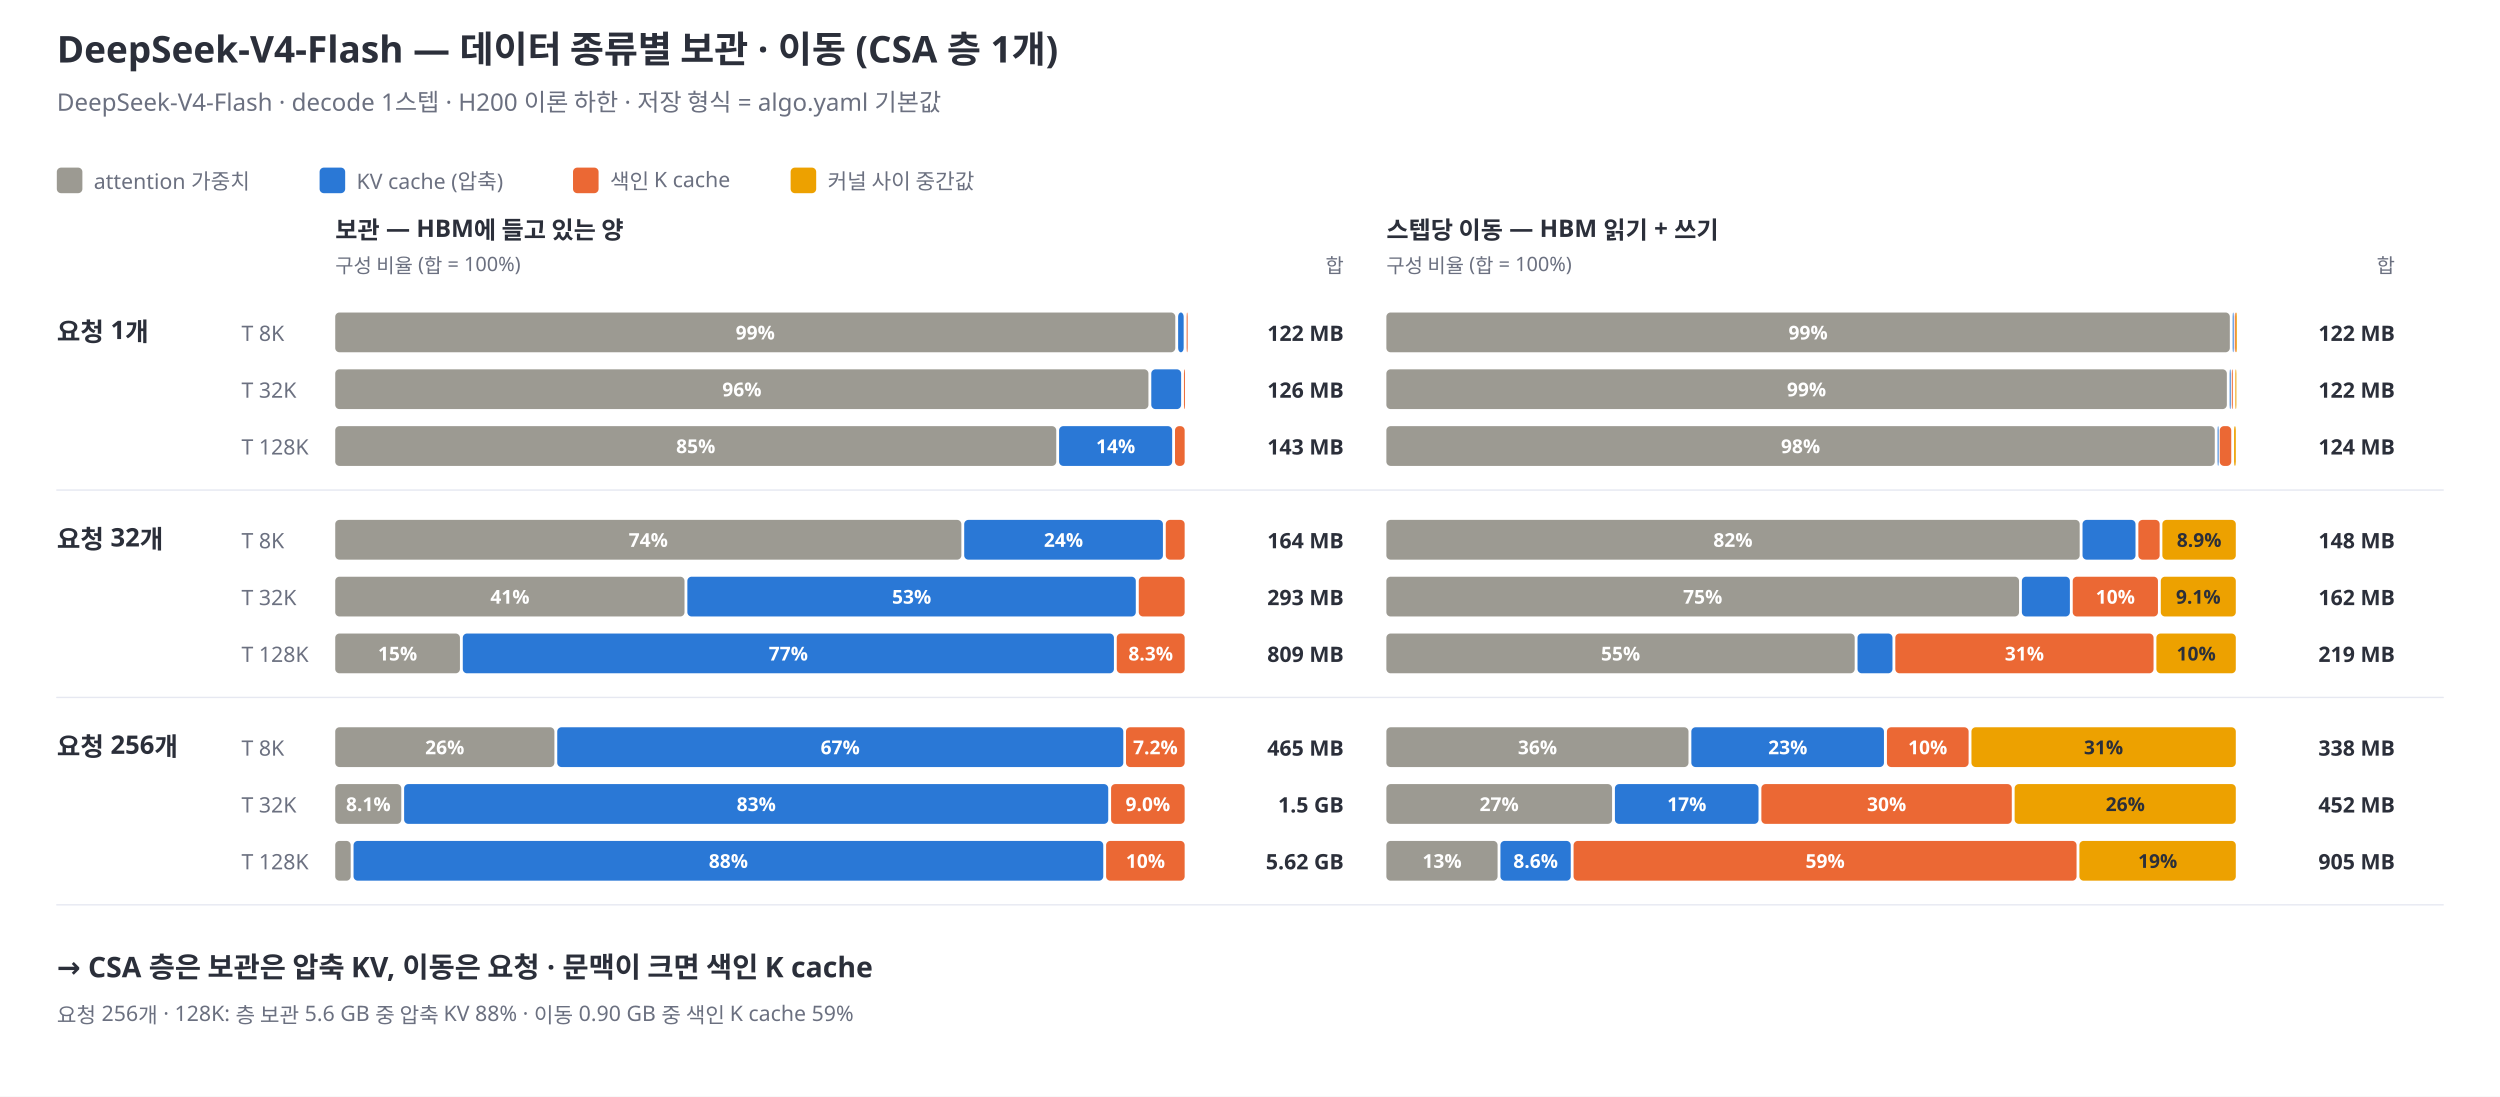
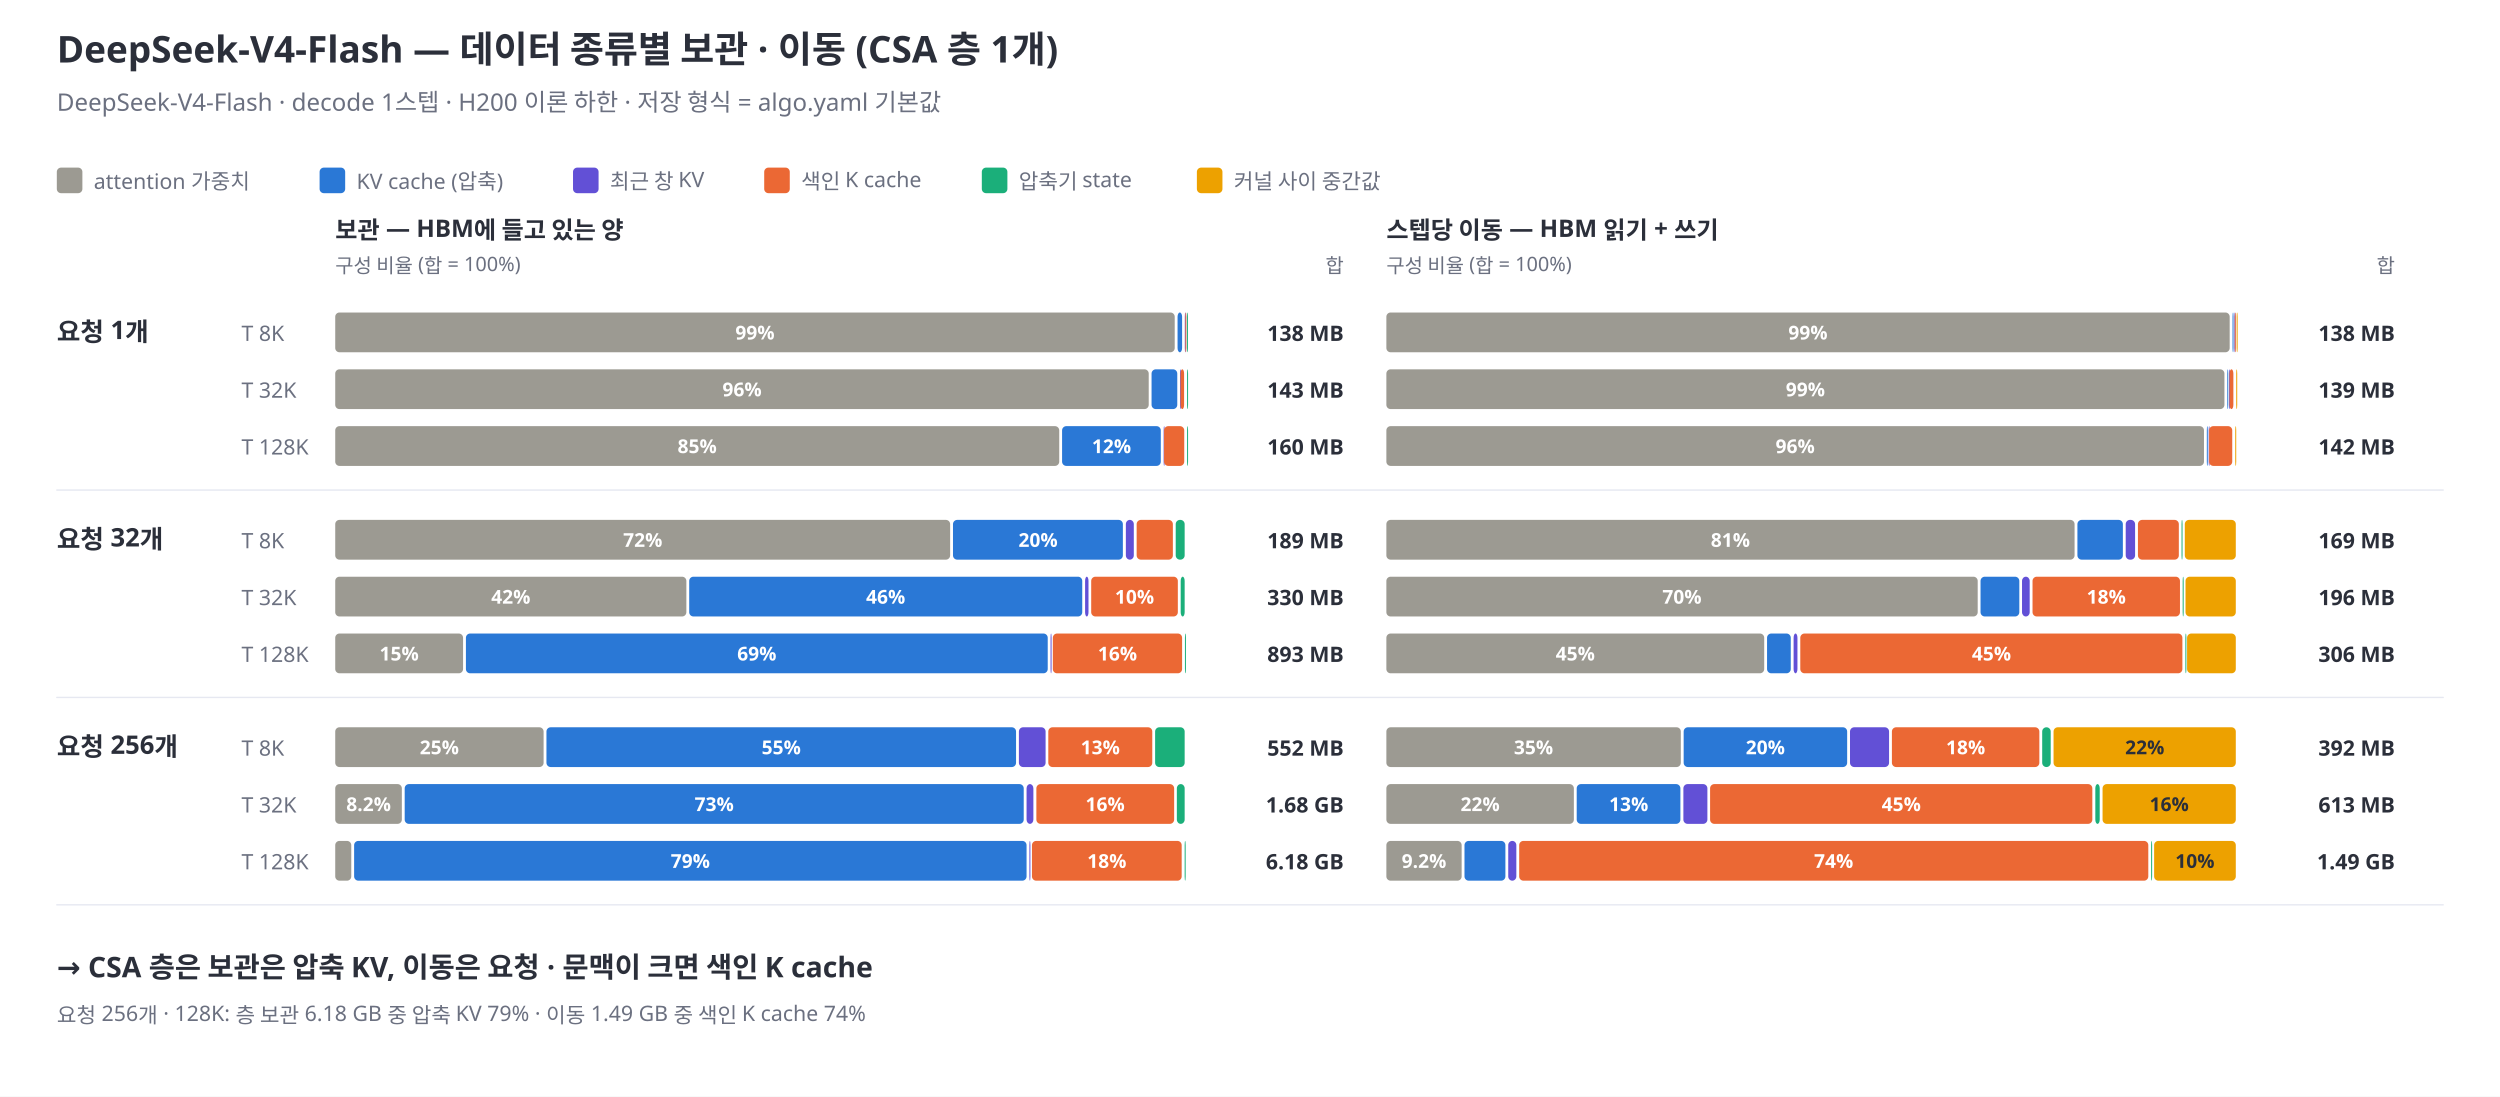
<svg xmlns="http://www.w3.org/2000/svg" viewBox="0 0 1760 772" width="1760" height="772">
  <rect width="100%" height="100%" fill="#ffffff" />
  <text x="40.0" y="44.0" font-family="'Noto Sans KR','Malgun Gothic',sans-serif" font-size="26" text-anchor="start" font-weight="700" fill="#2b2f3a">DeepSeek-V4-Flash — 데이터 종류별 보관 · 이동 (CSA 층 1개)</text>
  <text x="40.0" y="78.0" font-family="'Noto Sans KR','Malgun Gothic',sans-serif" font-size="17" text-anchor="start" font-weight="400" fill="#6b7080">DeepSeek-V4-Flash · decode 1스텝 · H200 이론 하한 · 저장 형식 = algo.yaml 기본값</text>
  <rect x="40.0" y="118.0" width="18.0" height="18.0" rx="3" fill="#9c9a92" stroke="none" stroke-width="1" />
  <text x="66.0" y="133.0" font-family="'Noto Sans KR','Malgun Gothic',sans-serif" font-size="15" text-anchor="start" font-weight="400" fill="#6b7080">attention 가중치</text>
  <rect x="225.0" y="118.0" width="18.0" height="18.0" rx="3" fill="#2a78d6" stroke="none" stroke-width="1" />
  <text x="251.0" y="133.0" font-family="'Noto Sans KR','Malgun Gothic',sans-serif" font-size="15" text-anchor="start" font-weight="400" fill="#6b7080">KV cache (압축)</text>
-   <rect x="403.4" y="118.0" width="18.0" height="18.0" rx="3" fill="#eb6834" stroke="none" stroke-width="1" />
-   <text x="429.4" y="133.0" font-family="'Noto Sans KR','Malgun Gothic',sans-serif" font-size="15" text-anchor="start" font-weight="400" fill="#6b7080">색인 K cache</text>
-   <rect x="556.6" y="118.0" width="18.0" height="18.0" rx="3" fill="#eda100" stroke="none" stroke-width="1" />
-   <text x="582.6" y="133.0" font-family="'Noto Sans KR','Malgun Gothic',sans-serif" font-size="15" text-anchor="start" font-weight="400" fill="#6b7080">커널 사이 중간값</text>
+   <rect x="403.4" y="118.0" width="18.0" height="18.0" rx="3" fill="#6250d6" stroke="none" stroke-width="1" />
+   <text x="429.4" y="133.0" font-family="'Noto Sans KR','Malgun Gothic',sans-serif" font-size="15" text-anchor="start" font-weight="400" fill="#6b7080">최근 창 KV</text>
+   <rect x="538.0" y="118.0" width="18.0" height="18.0" rx="3" fill="#eb6834" stroke="none" stroke-width="1" />
+   <text x="564.0" y="133.0" font-family="'Noto Sans KR','Malgun Gothic',sans-serif" font-size="15" text-anchor="start" font-weight="400" fill="#6b7080">색인 K cache</text>
+   <rect x="691.2" y="118.0" width="18.0" height="18.0" rx="3" fill="#1baf7a" stroke="none" stroke-width="1" />
+   <text x="717.2" y="133.0" font-family="'Noto Sans KR','Malgun Gothic',sans-serif" font-size="15" text-anchor="start" font-weight="400" fill="#6b7080">압축기 state</text>
+   <rect x="842.6" y="118.0" width="18.0" height="18.0" rx="3" fill="#eda100" stroke="none" stroke-width="1" />
+   <text x="868.6" y="133.0" font-family="'Noto Sans KR','Malgun Gothic',sans-serif" font-size="15" text-anchor="start" font-weight="400" fill="#6b7080">커널 사이 중간값</text>
  <text x="236.0" y="168.0" font-family="'Noto Sans KR','Malgun Gothic',sans-serif" font-size="17" text-anchor="start" font-weight="700" fill="#2b2f3a">보관 — HBM에 들고 있는 양</text>
  <text x="236.0" y="192.0" font-family="'Noto Sans KR','Malgun Gothic',sans-serif" font-size="14" text-anchor="start" font-weight="400" fill="#6b7080">구성 비율 (합 = 100%)</text>
  <text x="976.0" y="168.0" font-family="'Noto Sans KR','Malgun Gothic',sans-serif" font-size="17" text-anchor="start" font-weight="700" fill="#2b2f3a">스텝당 이동 — HBM 읽기 + 쓰기</text>
  <text x="976.0" y="192.0" font-family="'Noto Sans KR','Malgun Gothic',sans-serif" font-size="14" text-anchor="start" font-weight="400" fill="#6b7080">구성 비율 (합 = 100%)</text>
  <text x="946.0" y="192.0" font-family="'Noto Sans KR','Malgun Gothic',sans-serif" font-size="14" text-anchor="end" font-weight="400" fill="#6b7080">합</text>
  <text x="1686.0" y="192.0" font-family="'Noto Sans KR','Malgun Gothic',sans-serif" font-size="14" text-anchor="end" font-weight="400" fill="#6b7080">합</text>
  <text x="40.0" y="240.0" font-family="'Noto Sans KR','Malgun Gothic',sans-serif" font-size="18" text-anchor="start" font-weight="700" fill="#2b2f3a">요청 1개</text>
-   <rect x="236.0" y="220.0" width="591.4" height="28.0" rx="3" fill="#9c9a92" stroke="none" stroke-width="1" />
-   <text x="531.7" y="239.0" font-family="'Noto Sans KR','Malgun Gothic',sans-serif" font-size="13.5" text-anchor="middle" font-weight="700" fill="#ffffff">99%</text>
-   <rect x="829.4" y="220.0" width="3.9" height="28.0" rx="3" fill="#2a78d6" stroke="none" stroke-width="1" />
-   <rect x="835.4" y="220.0" width="0.7" height="28.0" rx="3" fill="#eb6834" stroke="none" stroke-width="1" />
-   <text x="946.0" y="240.0" font-family="'Noto Sans KR','Malgun Gothic',sans-serif" font-size="15" text-anchor="end" font-weight="700" fill="#2b2f3a">122 MB</text>
-   <rect x="976.0" y="220.0" width="593.8" height="28.0" rx="3" fill="#9c9a92" stroke="none" stroke-width="1" />
-   <text x="1272.9" y="239.0" font-family="'Noto Sans KR','Malgun Gothic',sans-serif" font-size="13.5" text-anchor="middle" font-weight="700" fill="#ffffff">99%</text>
-   <rect x="1571.8" y="220.0" width="0.7" height="28.0" rx="3" fill="#2a78d6" stroke="none" stroke-width="1" />
+   <rect x="236.0" y="220.0" width="591.0" height="28.0" rx="3" fill="#9c9a92" stroke="none" stroke-width="1" />
+   <text x="531.5" y="239.0" font-family="'Noto Sans KR','Malgun Gothic',sans-serif" font-size="13.5" text-anchor="middle" font-weight="700" fill="#ffffff">99%</text>
+   <rect x="829.0" y="220.0" width="3.2" height="28.0" rx="3" fill="#2a78d6" stroke="none" stroke-width="1" />
+   <rect x="834.1" y="220.0" width="0.7" height="28.0" rx="3" fill="#6250d6" stroke="none" stroke-width="1" />
+   <rect x="834.5" y="220.0" width="0.7" height="28.0" rx="3" fill="#eb6834" stroke="none" stroke-width="1" />
+   <rect x="835.6" y="220.0" width="0.7" height="28.0" rx="3" fill="#1baf7a" stroke="none" stroke-width="1" />
+   <text x="946.0" y="240.0" font-family="'Noto Sans KR','Malgun Gothic',sans-serif" font-size="15" text-anchor="end" font-weight="700" fill="#2b2f3a">138 MB</text>
+   <rect x="976.0" y="220.0" width="593.7" height="28.0" rx="3" fill="#9c9a92" stroke="none" stroke-width="1" />
+   <text x="1272.8" y="239.0" font-family="'Noto Sans KR','Malgun Gothic',sans-serif" font-size="13.5" text-anchor="middle" font-weight="700" fill="#ffffff">99%</text>
+   <rect x="1571.7" y="220.0" width="0.7" height="28.0" rx="3" fill="#2a78d6" stroke="none" stroke-width="1" />
+   <rect x="1573.0" y="220.0" width="0.7" height="28.0" rx="3" fill="#6250d6" stroke="none" stroke-width="1" />
  <rect x="1573.3" y="220.0" width="0.7" height="28.0" rx="3" fill="#eb6834" stroke="none" stroke-width="1" />
-   <rect x="1574.0" y="220.0" width="0.7" height="28.0" rx="3" fill="#eda100" stroke="none" stroke-width="1" />
-   <text x="1686.0" y="240.0" font-family="'Noto Sans KR','Malgun Gothic',sans-serif" font-size="15" text-anchor="end" font-weight="700" fill="#2b2f3a">122 MB</text>
+   <rect x="1574.6" y="220.0" width="0.7" height="28.0" rx="3" fill="#eda100" stroke="none" stroke-width="1" />
+   <text x="1686.0" y="240.0" font-family="'Noto Sans KR','Malgun Gothic',sans-serif" font-size="15" text-anchor="end" font-weight="700" fill="#2b2f3a">138 MB</text>
  <text x="170.0" y="240.0" font-family="'Noto Sans KR','Malgun Gothic',sans-serif" font-size="15" text-anchor="start" font-weight="400" fill="#6b7080">T 8K</text>
-   <rect x="236.0" y="260.0" width="572.5" height="28.0" rx="3" fill="#9c9a92" stroke="none" stroke-width="1" />
-   <text x="522.3" y="279.0" font-family="'Noto Sans KR','Malgun Gothic',sans-serif" font-size="13.5" text-anchor="middle" font-weight="700" fill="#ffffff">96%</text>
-   <rect x="810.5" y="260.0" width="21.0" height="28.0" rx="3" fill="#2a78d6" stroke="none" stroke-width="1" />
-   <rect x="833.5" y="260.0" width="0.7" height="28.0" rx="3" fill="#eb6834" stroke="none" stroke-width="1" />
-   <text x="946.0" y="280.0" font-family="'Noto Sans KR','Malgun Gothic',sans-serif" font-size="15" text-anchor="end" font-weight="700" fill="#2b2f3a">126 MB</text>
-   <rect x="976.0" y="260.0" width="591.7" height="28.0" rx="3" fill="#9c9a92" stroke="none" stroke-width="1" />
-   <text x="1271.8" y="279.0" font-family="'Noto Sans KR','Malgun Gothic',sans-serif" font-size="13.5" text-anchor="middle" font-weight="700" fill="#ffffff">99%</text>
-   <rect x="1569.7" y="260.0" width="0.7" height="28.0" rx="3" fill="#2a78d6" stroke="none" stroke-width="1" />
-   <rect x="1571.2" y="260.0" width="0.7" height="28.0" rx="3" fill="#eb6834" stroke="none" stroke-width="1" />
-   <rect x="1573.7" y="260.0" width="0.7" height="28.0" rx="3" fill="#eda100" stroke="none" stroke-width="1" />
-   <text x="1686.0" y="280.0" font-family="'Noto Sans KR','Malgun Gothic',sans-serif" font-size="15" text-anchor="end" font-weight="700" fill="#2b2f3a">122 MB</text>
+   <rect x="236.0" y="260.0" width="572.7" height="28.0" rx="3" fill="#9c9a92" stroke="none" stroke-width="1" />
+   <text x="522.4" y="279.0" font-family="'Noto Sans KR','Malgun Gothic',sans-serif" font-size="13.5" text-anchor="middle" font-weight="700" fill="#ffffff">96%</text>
+   <rect x="810.7" y="260.0" width="18.1" height="28.0" rx="3" fill="#2a78d6" stroke="none" stroke-width="1" />
+   <rect x="830.8" y="260.0" width="0.7" height="28.0" rx="3" fill="#6250d6" stroke="none" stroke-width="1" />
+   <rect x="831.1" y="260.0" width="2.5" height="28.0" rx="3" fill="#eb6834" stroke="none" stroke-width="1" />
+   <rect x="835.7" y="260.0" width="0.7" height="28.0" rx="3" fill="#1baf7a" stroke="none" stroke-width="1" />
+   <text x="946.0" y="280.0" font-family="'Noto Sans KR','Malgun Gothic',sans-serif" font-size="15" text-anchor="end" font-weight="700" fill="#2b2f3a">143 MB</text>
+   <rect x="976.0" y="260.0" width="590.0" height="28.0" rx="3" fill="#9c9a92" stroke="none" stroke-width="1" />
+   <text x="1271.0" y="279.0" font-family="'Noto Sans KR','Malgun Gothic',sans-serif" font-size="13.5" text-anchor="middle" font-weight="700" fill="#ffffff">99%</text>
+   <rect x="1568.0" y="260.0" width="0.7" height="28.0" rx="3" fill="#2a78d6" stroke="none" stroke-width="1" />
+   <rect x="1569.3" y="260.0" width="0.7" height="28.0" rx="3" fill="#6250d6" stroke="none" stroke-width="1" />
+   <rect x="1569.6" y="260.0" width="2.7" height="28.0" rx="3" fill="#eb6834" stroke="none" stroke-width="1" />
+   <rect x="1574.3" y="260.0" width="0.7" height="28.0" rx="3" fill="#eda100" stroke="none" stroke-width="1" />
+   <text x="1686.0" y="280.0" font-family="'Noto Sans KR','Malgun Gothic',sans-serif" font-size="15" text-anchor="end" font-weight="700" fill="#2b2f3a">139 MB</text>
  <text x="170.0" y="280.0" font-family="'Noto Sans KR','Malgun Gothic',sans-serif" font-size="15" text-anchor="start" font-weight="400" fill="#6b7080">T 32K</text>
-   <rect x="236.0" y="300.0" width="507.6" height="28.0" rx="3" fill="#9c9a92" stroke="none" stroke-width="1" />
-   <text x="489.8" y="319.0" font-family="'Noto Sans KR','Malgun Gothic',sans-serif" font-size="13.5" text-anchor="middle" font-weight="700" fill="#ffffff">85%</text>
-   <rect x="745.6" y="300.0" width="79.6" height="28.0" rx="3" fill="#2a78d6" stroke="none" stroke-width="1" />
-   <text x="785.4" y="319.0" font-family="'Noto Sans KR','Malgun Gothic',sans-serif" font-size="13.5" text-anchor="middle" font-weight="700" fill="#ffffff">14%</text>
-   <rect x="827.2" y="300.0" width="6.8" height="28.0" rx="3" fill="#eb6834" stroke="none" stroke-width="1" />
-   <text x="946.0" y="320.0" font-family="'Noto Sans KR','Malgun Gothic',sans-serif" font-size="15" text-anchor="end" font-weight="700" fill="#2b2f3a">143 MB</text>
-   <rect x="976.0" y="300.0" width="583.2" height="28.0" rx="3" fill="#9c9a92" stroke="none" stroke-width="1" />
-   <text x="1267.6" y="319.0" font-family="'Noto Sans KR','Malgun Gothic',sans-serif" font-size="13.5" text-anchor="middle" font-weight="700" fill="#ffffff">98%</text>
-   <rect x="1561.2" y="300.0" width="0.7" height="28.0" rx="3" fill="#2a78d6" stroke="none" stroke-width="1" />
-   <rect x="1562.7" y="300.0" width="8.1" height="28.0" rx="3" fill="#eb6834" stroke="none" stroke-width="1" />
-   <rect x="1572.8" y="300.0" width="1.2" height="28.0" rx="3" fill="#eda100" stroke="none" stroke-width="1" />
-   <text x="1686.0" y="320.0" font-family="'Noto Sans KR','Malgun Gothic',sans-serif" font-size="15" text-anchor="end" font-weight="700" fill="#2b2f3a">124 MB</text>
+   <rect x="236.0" y="300.0" width="509.7" height="28.0" rx="3" fill="#9c9a92" stroke="none" stroke-width="1" />
+   <text x="490.8" y="319.0" font-family="'Noto Sans KR','Malgun Gothic',sans-serif" font-size="13.5" text-anchor="middle" font-weight="700" fill="#ffffff">85%</text>
+   <rect x="747.7" y="300.0" width="69.5" height="28.0" rx="3" fill="#2a78d6" stroke="none" stroke-width="1" />
+   <text x="782.5" y="319.0" font-family="'Noto Sans KR','Malgun Gothic',sans-serif" font-size="13.5" text-anchor="middle" font-weight="700" fill="#ffffff">12%</text>
+   <rect x="819.2" y="300.0" width="0.7" height="28.0" rx="3" fill="#6250d6" stroke="none" stroke-width="1" />
+   <rect x="819.5" y="300.0" width="14.2" height="28.0" rx="3" fill="#eb6834" stroke="none" stroke-width="1" />
+   <rect x="835.7" y="300.0" width="0.7" height="28.0" rx="3" fill="#1baf7a" stroke="none" stroke-width="1" />
+   <text x="946.0" y="320.0" font-family="'Noto Sans KR','Malgun Gothic',sans-serif" font-size="15" text-anchor="end" font-weight="700" fill="#2b2f3a">160 MB</text>
+   <rect x="976.0" y="300.0" width="575.6" height="28.0" rx="3" fill="#9c9a92" stroke="none" stroke-width="1" />
+   <text x="1263.8" y="319.0" font-family="'Noto Sans KR','Malgun Gothic',sans-serif" font-size="13.5" text-anchor="middle" font-weight="700" fill="#ffffff">96%</text>
+   <rect x="1553.6" y="300.0" width="0.7" height="28.0" rx="3" fill="#2a78d6" stroke="none" stroke-width="1" />
+   <rect x="1554.9" y="300.0" width="0.7" height="28.0" rx="3" fill="#6250d6" stroke="none" stroke-width="1" />
+   <rect x="1555.2" y="300.0" width="16.3" height="28.0" rx="3" fill="#eb6834" stroke="none" stroke-width="1" />
+   <rect x="1573.6" y="300.0" width="0.7" height="28.0" rx="3" fill="#eda100" stroke="none" stroke-width="1" />
+   <text x="1686.0" y="320.0" font-family="'Noto Sans KR','Malgun Gothic',sans-serif" font-size="15" text-anchor="end" font-weight="700" fill="#2b2f3a">142 MB</text>
  <text x="170.0" y="320.0" font-family="'Noto Sans KR','Malgun Gothic',sans-serif" font-size="15" text-anchor="start" font-weight="400" fill="#6b7080">T 128K</text>
  <line x1="40.0" y1="345.0" x2="1720.0" y2="345.0" stroke="#e6e8f1" stroke-width="1" stroke-linecap="round" />
  <text x="40.0" y="386.0" font-family="'Noto Sans KR','Malgun Gothic',sans-serif" font-size="18" text-anchor="start" font-weight="700" fill="#2b2f3a">요청 32개</text>
-   <rect x="236.0" y="366.0" width="440.8" height="28.0" rx="3" fill="#9c9a92" stroke="none" stroke-width="1" />
-   <text x="456.4" y="385.0" font-family="'Noto Sans KR','Malgun Gothic',sans-serif" font-size="13.5" text-anchor="middle" font-weight="700" fill="#ffffff">74%</text>
-   <rect x="678.8" y="366.0" width="139.9" height="28.0" rx="3" fill="#2a78d6" stroke="none" stroke-width="1" />
-   <text x="748.7" y="385.0" font-family="'Noto Sans KR','Malgun Gothic',sans-serif" font-size="13.5" text-anchor="middle" font-weight="700" fill="#ffffff">24%</text>
-   <rect x="820.7" y="366.0" width="13.3" height="28.0" rx="3" fill="#eb6834" stroke="none" stroke-width="1" />
-   <text x="946.0" y="386.0" font-family="'Noto Sans KR','Malgun Gothic',sans-serif" font-size="15" text-anchor="end" font-weight="700" fill="#2b2f3a">164 MB</text>
-   <rect x="976.0" y="366.0" width="488.1" height="28.0" rx="3" fill="#9c9a92" stroke="none" stroke-width="1" />
-   <text x="1220.0" y="385.0" font-family="'Noto Sans KR','Malgun Gothic',sans-serif" font-size="13.5" text-anchor="middle" font-weight="700" fill="#ffffff">82%</text>
-   <rect x="1466.1" y="366.0" width="37.3" height="28.0" rx="3" fill="#2a78d6" stroke="none" stroke-width="1" />
-   <rect x="1505.4" y="366.0" width="15.0" height="28.0" rx="3" fill="#eb6834" stroke="none" stroke-width="1" />
-   <rect x="1522.3" y="366.0" width="51.7" height="28.0" rx="3" fill="#eda100" stroke="none" stroke-width="1" />
-   <text x="1548.2" y="385.0" font-family="'Noto Sans KR','Malgun Gothic',sans-serif" font-size="13.5" text-anchor="middle" font-weight="700" fill="#2b2f3a">8.9%</text>
-   <text x="1686.0" y="386.0" font-family="'Noto Sans KR','Malgun Gothic',sans-serif" font-size="15" text-anchor="end" font-weight="700" fill="#2b2f3a">148 MB</text>
+   <rect x="236.0" y="366.0" width="432.9" height="28.0" rx="3" fill="#9c9a92" stroke="none" stroke-width="1" />
+   <text x="452.5" y="385.0" font-family="'Noto Sans KR','Malgun Gothic',sans-serif" font-size="13.5" text-anchor="middle" font-weight="700" fill="#ffffff">72%</text>
+   <rect x="670.9" y="366.0" width="119.6" height="28.0" rx="3" fill="#2a78d6" stroke="none" stroke-width="1" />
+   <text x="730.8" y="385.0" font-family="'Noto Sans KR','Malgun Gothic',sans-serif" font-size="13.5" text-anchor="middle" font-weight="700" fill="#ffffff">20%</text>
+   <rect x="792.6" y="366.0" width="5.6" height="28.0" rx="3" fill="#6250d6" stroke="none" stroke-width="1" />
+   <rect x="800.2" y="366.0" width="25.5" height="28.0" rx="3" fill="#eb6834" stroke="none" stroke-width="1" />
+   <rect x="827.7" y="366.0" width="6.3" height="28.0" rx="3" fill="#1baf7a" stroke="none" stroke-width="1" />
+   <text x="946.0" y="386.0" font-family="'Noto Sans KR','Malgun Gothic',sans-serif" font-size="15" text-anchor="end" font-weight="700" fill="#2b2f3a">189 MB</text>
+   <rect x="976.0" y="366.0" width="484.5" height="28.0" rx="3" fill="#9c9a92" stroke="none" stroke-width="1" />
+   <text x="1218.2" y="385.0" font-family="'Noto Sans KR','Malgun Gothic',sans-serif" font-size="13.5" text-anchor="middle" font-weight="700" fill="#ffffff">81%</text>
+   <rect x="1462.5" y="366.0" width="32.0" height="28.0" rx="3" fill="#2a78d6" stroke="none" stroke-width="1" />
+   <rect x="1496.5" y="366.0" width="6.6" height="28.0" rx="3" fill="#6250d6" stroke="none" stroke-width="1" />
+   <rect x="1505.1" y="366.0" width="28.8" height="28.0" rx="3" fill="#eb6834" stroke="none" stroke-width="1" />
+   <rect x="1535.8" y="366.0" width="0.7" height="28.0" rx="3" fill="#1baf7a" stroke="none" stroke-width="1" />
+   <rect x="1538.1" y="366.0" width="35.9" height="28.0" rx="3" fill="#eda100" stroke="none" stroke-width="1" />
+   <text x="1686.0" y="386.0" font-family="'Noto Sans KR','Malgun Gothic',sans-serif" font-size="15" text-anchor="end" font-weight="700" fill="#2b2f3a">169 MB</text>
  <text x="170.0" y="386.0" font-family="'Noto Sans KR','Malgun Gothic',sans-serif" font-size="15" text-anchor="start" font-weight="400" fill="#6b7080">T 8K</text>
-   <rect x="236.0" y="406.0" width="245.9" height="28.0" rx="3" fill="#9c9a92" stroke="none" stroke-width="1" />
-   <text x="359.0" y="425.0" font-family="'Noto Sans KR','Malgun Gothic',sans-serif" font-size="13.5" text-anchor="middle" font-weight="700" fill="#ffffff">41%</text>
-   <rect x="483.9" y="406.0" width="315.7" height="28.0" rx="3" fill="#2a78d6" stroke="none" stroke-width="1" />
-   <text x="641.8" y="425.0" font-family="'Noto Sans KR','Malgun Gothic',sans-serif" font-size="13.5" text-anchor="middle" font-weight="700" fill="#ffffff">53%</text>
-   <rect x="801.7" y="406.0" width="32.3" height="28.0" rx="3" fill="#eb6834" stroke="none" stroke-width="1" />
-   <text x="946.0" y="426.0" font-family="'Noto Sans KR','Malgun Gothic',sans-serif" font-size="15" text-anchor="end" font-weight="700" fill="#2b2f3a">293 MB</text>
-   <rect x="976.0" y="406.0" width="445.4" height="28.0" rx="3" fill="#9c9a92" stroke="none" stroke-width="1" />
-   <text x="1198.7" y="425.0" font-family="'Noto Sans KR','Malgun Gothic',sans-serif" font-size="13.5" text-anchor="middle" font-weight="700" fill="#ffffff">75%</text>
-   <rect x="1423.4" y="406.0" width="33.8" height="28.0" rx="3" fill="#2a78d6" stroke="none" stroke-width="1" />
-   <rect x="1459.2" y="406.0" width="60.0" height="28.0" rx="3" fill="#eb6834" stroke="none" stroke-width="1" />
-   <text x="1489.2" y="425.0" font-family="'Noto Sans KR','Malgun Gothic',sans-serif" font-size="13.5" text-anchor="middle" font-weight="700" fill="#ffffff">10%</text>
-   <rect x="1521.2" y="406.0" width="52.8" height="28.0" rx="3" fill="#eda100" stroke="none" stroke-width="1" />
-   <text x="1547.6" y="425.0" font-family="'Noto Sans KR','Malgun Gothic',sans-serif" font-size="13.5" text-anchor="middle" font-weight="700" fill="#2b2f3a">9.1%</text>
-   <text x="1686.0" y="426.0" font-family="'Noto Sans KR','Malgun Gothic',sans-serif" font-size="15" text-anchor="end" font-weight="700" fill="#2b2f3a">162 MB</text>
+   <rect x="236.0" y="406.0" width="247.2" height="28.0" rx="3" fill="#9c9a92" stroke="none" stroke-width="1" />
+   <text x="359.6" y="425.0" font-family="'Noto Sans KR','Malgun Gothic',sans-serif" font-size="13.5" text-anchor="middle" font-weight="700" fill="#ffffff">42%</text>
+   <rect x="485.2" y="406.0" width="276.7" height="28.0" rx="3" fill="#2a78d6" stroke="none" stroke-width="1" />
+   <text x="623.5" y="425.0" font-family="'Noto Sans KR','Malgun Gothic',sans-serif" font-size="13.5" text-anchor="middle" font-weight="700" fill="#ffffff">46%</text>
+   <rect x="763.9" y="406.0" width="2.4" height="28.0" rx="3" fill="#6250d6" stroke="none" stroke-width="1" />
+   <rect x="768.2" y="406.0" width="61.0" height="28.0" rx="3" fill="#eb6834" stroke="none" stroke-width="1" />
+   <text x="798.7" y="425.0" font-family="'Noto Sans KR','Malgun Gothic',sans-serif" font-size="13.5" text-anchor="middle" font-weight="700" fill="#ffffff">10%</text>
+   <rect x="831.2" y="406.0" width="2.8" height="28.0" rx="3" fill="#1baf7a" stroke="none" stroke-width="1" />
+   <text x="946.0" y="426.0" font-family="'Noto Sans KR','Malgun Gothic',sans-serif" font-size="15" text-anchor="end" font-weight="700" fill="#2b2f3a">330 MB</text>
+   <rect x="976.0" y="406.0" width="416.3" height="28.0" rx="3" fill="#9c9a92" stroke="none" stroke-width="1" />
+   <text x="1184.1" y="425.0" font-family="'Noto Sans KR','Malgun Gothic',sans-serif" font-size="13.5" text-anchor="middle" font-weight="700" fill="#ffffff">70%</text>
+   <rect x="1394.3" y="406.0" width="27.3" height="28.0" rx="3" fill="#2a78d6" stroke="none" stroke-width="1" />
+   <rect x="1423.5" y="406.0" width="5.4" height="28.0" rx="3" fill="#6250d6" stroke="none" stroke-width="1" />
+   <rect x="1430.9" y="406.0" width="103.8" height="28.0" rx="3" fill="#eb6834" stroke="none" stroke-width="1" />
+   <text x="1482.8" y="425.0" font-family="'Noto Sans KR','Malgun Gothic',sans-serif" font-size="13.5" text-anchor="middle" font-weight="700" fill="#ffffff">18%</text>
+   <rect x="1536.6" y="406.0" width="0.7" height="28.0" rx="3" fill="#1baf7a" stroke="none" stroke-width="1" />
+   <rect x="1538.6" y="406.0" width="35.4" height="28.0" rx="3" fill="#eda100" stroke="none" stroke-width="1" />
+   <text x="1686.0" y="426.0" font-family="'Noto Sans KR','Malgun Gothic',sans-serif" font-size="15" text-anchor="end" font-weight="700" fill="#2b2f3a">196 MB</text>
  <text x="170.0" y="426.0" font-family="'Noto Sans KR','Malgun Gothic',sans-serif" font-size="15" text-anchor="start" font-weight="400" fill="#6b7080">T 32K</text>
-   <rect x="236.0" y="446.0" width="87.8" height="28.0" rx="3" fill="#9c9a92" stroke="none" stroke-width="1" />
-   <text x="279.9" y="465.0" font-family="'Noto Sans KR','Malgun Gothic',sans-serif" font-size="13.5" text-anchor="middle" font-weight="700" fill="#ffffff">15%</text>
-   <rect x="325.8" y="446.0" width="458.4" height="28.0" rx="3" fill="#2a78d6" stroke="none" stroke-width="1" />
-   <text x="555.0" y="465.0" font-family="'Noto Sans KR','Malgun Gothic',sans-serif" font-size="13.5" text-anchor="middle" font-weight="700" fill="#ffffff">77%</text>
-   <rect x="786.2" y="446.0" width="47.8" height="28.0" rx="3" fill="#eb6834" stroke="none" stroke-width="1" />
-   <text x="810.1" y="465.0" font-family="'Noto Sans KR','Malgun Gothic',sans-serif" font-size="13.5" text-anchor="middle" font-weight="700" fill="#ffffff">8.3%</text>
-   <text x="946.0" y="466.0" font-family="'Noto Sans KR','Malgun Gothic',sans-serif" font-size="15" text-anchor="end" font-weight="700" fill="#2b2f3a">809 MB</text>
-   <rect x="976.0" y="446.0" width="329.7" height="28.0" rx="3" fill="#9c9a92" stroke="none" stroke-width="1" />
-   <text x="1140.9" y="465.0" font-family="'Noto Sans KR','Malgun Gothic',sans-serif" font-size="13.5" text-anchor="middle" font-weight="700" fill="#ffffff">55%</text>
-   <rect x="1307.7" y="446.0" width="24.6" height="28.0" rx="3" fill="#2a78d6" stroke="none" stroke-width="1" />
-   <rect x="1334.3" y="446.0" width="181.8" height="28.0" rx="3" fill="#eb6834" stroke="none" stroke-width="1" />
-   <text x="1425.2" y="465.0" font-family="'Noto Sans KR','Malgun Gothic',sans-serif" font-size="13.5" text-anchor="middle" font-weight="700" fill="#ffffff">31%</text>
-   <rect x="1518.1" y="446.0" width="55.9" height="28.0" rx="3" fill="#eda100" stroke="none" stroke-width="1" />
-   <text x="1546.1" y="465.0" font-family="'Noto Sans KR','Malgun Gothic',sans-serif" font-size="13.5" text-anchor="middle" font-weight="700" fill="#2b2f3a">10%</text>
-   <text x="1686.0" y="466.0" font-family="'Noto Sans KR','Malgun Gothic',sans-serif" font-size="15" text-anchor="end" font-weight="700" fill="#2b2f3a">219 MB</text>
+   <rect x="236.0" y="446.0" width="90.0" height="28.0" rx="3" fill="#9c9a92" stroke="none" stroke-width="1" />
+   <text x="281.0" y="465.0" font-family="'Noto Sans KR','Malgun Gothic',sans-serif" font-size="13.5" text-anchor="middle" font-weight="700" fill="#ffffff">15%</text>
+   <rect x="328.0" y="446.0" width="409.6" height="28.0" rx="3" fill="#2a78d6" stroke="none" stroke-width="1" />
+   <text x="532.8" y="465.0" font-family="'Noto Sans KR','Malgun Gothic',sans-serif" font-size="13.5" text-anchor="middle" font-weight="700" fill="#ffffff">69%</text>
+   <rect x="739.6" y="446.0" width="0.7" height="28.0" rx="3" fill="#6250d6" stroke="none" stroke-width="1" />
+   <rect x="741.2" y="446.0" width="91.0" height="28.0" rx="3" fill="#eb6834" stroke="none" stroke-width="1" />
+   <text x="786.7" y="465.0" font-family="'Noto Sans KR','Malgun Gothic',sans-serif" font-size="13.5" text-anchor="middle" font-weight="700" fill="#ffffff">16%</text>
+   <rect x="834.2" y="446.0" width="0.7" height="28.0" rx="3" fill="#1baf7a" stroke="none" stroke-width="1" />
+   <text x="946.0" y="466.0" font-family="'Noto Sans KR','Malgun Gothic',sans-serif" font-size="15" text-anchor="end" font-weight="700" fill="#2b2f3a">893 MB</text>
+   <rect x="976.0" y="446.0" width="266.0" height="28.0" rx="3" fill="#9c9a92" stroke="none" stroke-width="1" />
+   <text x="1109.0" y="465.0" font-family="'Noto Sans KR','Malgun Gothic',sans-serif" font-size="13.5" text-anchor="middle" font-weight="700" fill="#ffffff">45%</text>
+   <rect x="1244.0" y="446.0" width="16.7" height="28.0" rx="3" fill="#2a78d6" stroke="none" stroke-width="1" />
+   <rect x="1262.7" y="446.0" width="2.7" height="28.0" rx="3" fill="#6250d6" stroke="none" stroke-width="1" />
+   <rect x="1267.4" y="446.0" width="269.0" height="28.0" rx="3" fill="#eb6834" stroke="none" stroke-width="1" />
+   <text x="1402.0" y="465.0" font-family="'Noto Sans KR','Malgun Gothic',sans-serif" font-size="13.5" text-anchor="middle" font-weight="700" fill="#ffffff">45%</text>
+   <rect x="1538.5" y="446.0" width="0.7" height="28.0" rx="3" fill="#1baf7a" stroke="none" stroke-width="1" />
+   <rect x="1539.7" y="446.0" width="34.3" height="28.0" rx="3" fill="#eda100" stroke="none" stroke-width="1" />
+   <text x="1686.0" y="466.0" font-family="'Noto Sans KR','Malgun Gothic',sans-serif" font-size="15" text-anchor="end" font-weight="700" fill="#2b2f3a">306 MB</text>
  <text x="170.0" y="466.0" font-family="'Noto Sans KR','Malgun Gothic',sans-serif" font-size="15" text-anchor="start" font-weight="400" fill="#6b7080">T 128K</text>
  <line x1="40.0" y1="491.0" x2="1720.0" y2="491.0" stroke="#e6e8f1" stroke-width="1" stroke-linecap="round" />
  <text x="40.0" y="532.0" font-family="'Noto Sans KR','Malgun Gothic',sans-serif" font-size="18" text-anchor="start" font-weight="700" fill="#2b2f3a">요청 256개</text>
-   <rect x="236.0" y="512.0" width="154.3" height="28.0" rx="3" fill="#9c9a92" stroke="none" stroke-width="1" />
-   <text x="313.1" y="531.0" font-family="'Noto Sans KR','Malgun Gothic',sans-serif" font-size="13.5" text-anchor="middle" font-weight="700" fill="#ffffff">26%</text>
-   <rect x="392.3" y="512.0" width="398.5" height="28.0" rx="3" fill="#2a78d6" stroke="none" stroke-width="1" />
-   <text x="591.5" y="531.0" font-family="'Noto Sans KR','Malgun Gothic',sans-serif" font-size="13.5" text-anchor="middle" font-weight="700" fill="#ffffff">67%</text>
-   <rect x="792.7" y="512.0" width="41.3" height="28.0" rx="3" fill="#eb6834" stroke="none" stroke-width="1" />
-   <text x="813.4" y="531.0" font-family="'Noto Sans KR','Malgun Gothic',sans-serif" font-size="13.5" text-anchor="middle" font-weight="700" fill="#ffffff">7.2%</text>
-   <text x="946.0" y="532.0" font-family="'Noto Sans KR','Malgun Gothic',sans-serif" font-size="15" text-anchor="end" font-weight="700" fill="#2b2f3a">465 MB</text>
-   <rect x="976.0" y="512.0" width="212.7" height="28.0" rx="3" fill="#9c9a92" stroke="none" stroke-width="1" />
-   <text x="1082.4" y="531.0" font-family="'Noto Sans KR','Malgun Gothic',sans-serif" font-size="13.5" text-anchor="middle" font-weight="700" fill="#ffffff">36%</text>
-   <rect x="1190.7" y="512.0" width="135.6" height="28.0" rx="3" fill="#2a78d6" stroke="none" stroke-width="1" />
-   <text x="1258.6" y="531.0" font-family="'Noto Sans KR','Malgun Gothic',sans-serif" font-size="13.5" text-anchor="middle" font-weight="700" fill="#ffffff">23%</text>
-   <rect x="1328.4" y="512.0" width="57.5" height="28.0" rx="3" fill="#eb6834" stroke="none" stroke-width="1" />
-   <text x="1357.1" y="531.0" font-family="'Noto Sans KR','Malgun Gothic',sans-serif" font-size="13.5" text-anchor="middle" font-weight="700" fill="#ffffff">10%</text>
-   <rect x="1387.9" y="512.0" width="186.1" height="28.0" rx="3" fill="#eda100" stroke="none" stroke-width="1" />
-   <text x="1480.9" y="531.0" font-family="'Noto Sans KR','Malgun Gothic',sans-serif" font-size="13.5" text-anchor="middle" font-weight="700" fill="#2b2f3a">31%</text>
-   <text x="1686.0" y="532.0" font-family="'Noto Sans KR','Malgun Gothic',sans-serif" font-size="15" text-anchor="end" font-weight="700" fill="#2b2f3a">338 MB</text>
+   <rect x="236.0" y="512.0" width="146.7" height="28.0" rx="3" fill="#9c9a92" stroke="none" stroke-width="1" />
+   <text x="309.3" y="531.0" font-family="'Noto Sans KR','Malgun Gothic',sans-serif" font-size="13.5" text-anchor="middle" font-weight="700" fill="#ffffff">25%</text>
+   <rect x="384.7" y="512.0" width="330.6" height="28.0" rx="3" fill="#2a78d6" stroke="none" stroke-width="1" />
+   <text x="550.0" y="531.0" font-family="'Noto Sans KR','Malgun Gothic',sans-serif" font-size="13.5" text-anchor="middle" font-weight="700" fill="#ffffff">55%</text>
+   <rect x="717.3" y="512.0" width="18.8" height="28.0" rx="3" fill="#6250d6" stroke="none" stroke-width="1" />
+   <rect x="738.0" y="512.0" width="73.2" height="28.0" rx="3" fill="#eb6834" stroke="none" stroke-width="1" />
+   <text x="774.6" y="531.0" font-family="'Noto Sans KR','Malgun Gothic',sans-serif" font-size="13.5" text-anchor="middle" font-weight="700" fill="#ffffff">13%</text>
+   <rect x="813.2" y="512.0" width="20.8" height="28.0" rx="3" fill="#1baf7a" stroke="none" stroke-width="1" />
+   <text x="946.0" y="532.0" font-family="'Noto Sans KR','Malgun Gothic',sans-serif" font-size="15" text-anchor="end" font-weight="700" fill="#2b2f3a">552 MB</text>
+   <rect x="976.0" y="512.0" width="207.3" height="28.0" rx="3" fill="#9c9a92" stroke="none" stroke-width="1" />
+   <text x="1079.6" y="531.0" font-family="'Noto Sans KR','Malgun Gothic',sans-serif" font-size="13.5" text-anchor="middle" font-weight="700" fill="#ffffff">35%</text>
+   <rect x="1185.3" y="512.0" width="115.1" height="28.0" rx="3" fill="#2a78d6" stroke="none" stroke-width="1" />
+   <text x="1242.8" y="531.0" font-family="'Noto Sans KR','Malgun Gothic',sans-serif" font-size="13.5" text-anchor="middle" font-weight="700" fill="#ffffff">20%</text>
+   <rect x="1302.4" y="512.0" width="27.5" height="28.0" rx="3" fill="#6250d6" stroke="none" stroke-width="1" />
+   <rect x="1331.9" y="512.0" width="103.8" height="28.0" rx="3" fill="#eb6834" stroke="none" stroke-width="1" />
+   <text x="1383.8" y="531.0" font-family="'Noto Sans KR','Malgun Gothic',sans-serif" font-size="13.5" text-anchor="middle" font-weight="700" fill="#ffffff">18%</text>
+   <rect x="1437.7" y="512.0" width="6.0" height="28.0" rx="3" fill="#1baf7a" stroke="none" stroke-width="1" />
+   <rect x="1445.7" y="512.0" width="128.3" height="28.0" rx="3" fill="#eda100" stroke="none" stroke-width="1" />
+   <text x="1509.9" y="531.0" font-family="'Noto Sans KR','Malgun Gothic',sans-serif" font-size="13.5" text-anchor="middle" font-weight="700" fill="#2b2f3a">22%</text>
+   <text x="1686.0" y="532.0" font-family="'Noto Sans KR','Malgun Gothic',sans-serif" font-size="15" text-anchor="end" font-weight="700" fill="#2b2f3a">392 MB</text>
  <text x="170.0" y="532.0" font-family="'Noto Sans KR','Malgun Gothic',sans-serif" font-size="15" text-anchor="start" font-weight="400" fill="#6b7080">T 8K</text>
-   <rect x="236.0" y="552.0" width="46.5" height="28.0" rx="3" fill="#9c9a92" stroke="none" stroke-width="1" />
-   <text x="259.3" y="571.0" font-family="'Noto Sans KR','Malgun Gothic',sans-serif" font-size="13.5" text-anchor="middle" font-weight="700" fill="#ffffff">8.1%</text>
-   <rect x="284.5" y="552.0" width="495.7" height="28.0" rx="3" fill="#2a78d6" stroke="none" stroke-width="1" />
-   <text x="532.4" y="571.0" font-family="'Noto Sans KR','Malgun Gothic',sans-serif" font-size="13.5" text-anchor="middle" font-weight="700" fill="#ffffff">83%</text>
-   <rect x="782.2" y="552.0" width="51.8" height="28.0" rx="3" fill="#eb6834" stroke="none" stroke-width="1" />
-   <text x="808.1" y="571.0" font-family="'Noto Sans KR','Malgun Gothic',sans-serif" font-size="13.5" text-anchor="middle" font-weight="700" fill="#ffffff">9.0%</text>
-   <text x="946.0" y="572.0" font-family="'Noto Sans KR','Malgun Gothic',sans-serif" font-size="15" text-anchor="end" font-weight="700" fill="#2b2f3a">1.5 GB</text>
-   <rect x="976.0" y="552.0" width="158.9" height="28.0" rx="3" fill="#9c9a92" stroke="none" stroke-width="1" />
-   <text x="1055.4" y="571.0" font-family="'Noto Sans KR','Malgun Gothic',sans-serif" font-size="13.5" text-anchor="middle" font-weight="700" fill="#ffffff">27%</text>
-   <rect x="1136.9" y="552.0" width="101.1" height="28.0" rx="3" fill="#2a78d6" stroke="none" stroke-width="1" />
-   <text x="1187.5" y="571.0" font-family="'Noto Sans KR','Malgun Gothic',sans-serif" font-size="13.5" text-anchor="middle" font-weight="700" fill="#ffffff">17%</text>
-   <rect x="1240.0" y="552.0" width="176.3" height="28.0" rx="3" fill="#eb6834" stroke="none" stroke-width="1" />
-   <text x="1328.2" y="571.0" font-family="'Noto Sans KR','Malgun Gothic',sans-serif" font-size="13.5" text-anchor="middle" font-weight="700" fill="#ffffff">30%</text>
-   <rect x="1418.3" y="552.0" width="155.7" height="28.0" rx="3" fill="#eda100" stroke="none" stroke-width="1" />
-   <text x="1496.2" y="571.0" font-family="'Noto Sans KR','Malgun Gothic',sans-serif" font-size="13.5" text-anchor="middle" font-weight="700" fill="#2b2f3a">26%</text>
-   <text x="1686.0" y="572.0" font-family="'Noto Sans KR','Malgun Gothic',sans-serif" font-size="15" text-anchor="end" font-weight="700" fill="#2b2f3a">452 MB</text>
+   <rect x="236.0" y="552.0" width="46.9" height="28.0" rx="3" fill="#9c9a92" stroke="none" stroke-width="1" />
+   <text x="259.5" y="571.0" font-family="'Noto Sans KR','Malgun Gothic',sans-serif" font-size="13.5" text-anchor="middle" font-weight="700" fill="#ffffff">8.2%</text>
+   <rect x="284.9" y="552.0" width="435.8" height="28.0" rx="3" fill="#2a78d6" stroke="none" stroke-width="1" />
+   <text x="502.8" y="571.0" font-family="'Noto Sans KR','Malgun Gothic',sans-serif" font-size="13.5" text-anchor="middle" font-weight="700" fill="#ffffff">73%</text>
+   <rect x="722.7" y="552.0" width="4.8" height="28.0" rx="3" fill="#6250d6" stroke="none" stroke-width="1" />
+   <rect x="729.6" y="552.0" width="97.0" height="28.0" rx="3" fill="#eb6834" stroke="none" stroke-width="1" />
+   <text x="778.0" y="571.0" font-family="'Noto Sans KR','Malgun Gothic',sans-serif" font-size="13.5" text-anchor="middle" font-weight="700" fill="#ffffff">16%</text>
+   <rect x="828.5" y="552.0" width="5.5" height="28.0" rx="3" fill="#1baf7a" stroke="none" stroke-width="1" />
+   <text x="946.0" y="572.0" font-family="'Noto Sans KR','Malgun Gothic',sans-serif" font-size="15" text-anchor="end" font-weight="700" fill="#2b2f3a">1.68 GB</text>
+   <rect x="976.0" y="552.0" width="132.0" height="28.0" rx="3" fill="#9c9a92" stroke="none" stroke-width="1" />
+   <text x="1042.0" y="571.0" font-family="'Noto Sans KR','Malgun Gothic',sans-serif" font-size="13.5" text-anchor="middle" font-weight="700" fill="#ffffff">22%</text>
+   <rect x="1110.0" y="552.0" width="73.0" height="28.0" rx="3" fill="#2a78d6" stroke="none" stroke-width="1" />
+   <text x="1146.6" y="571.0" font-family="'Noto Sans KR','Malgun Gothic',sans-serif" font-size="13.5" text-anchor="middle" font-weight="700" fill="#ffffff">13%</text>
+   <rect x="1185.1" y="552.0" width="16.9" height="28.0" rx="3" fill="#6250d6" stroke="none" stroke-width="1" />
+   <rect x="1203.9" y="552.0" width="269.1" height="28.0" rx="3" fill="#eb6834" stroke="none" stroke-width="1" />
+   <text x="1338.5" y="571.0" font-family="'Noto Sans KR','Malgun Gothic',sans-serif" font-size="13.5" text-anchor="middle" font-weight="700" fill="#ffffff">45%</text>
+   <rect x="1475.1" y="552.0" width="3.1" height="28.0" rx="3" fill="#1baf7a" stroke="none" stroke-width="1" />
+   <rect x="1480.2" y="552.0" width="93.8" height="28.0" rx="3" fill="#eda100" stroke="none" stroke-width="1" />
+   <text x="1527.1" y="571.0" font-family="'Noto Sans KR','Malgun Gothic',sans-serif" font-size="13.5" text-anchor="middle" font-weight="700" fill="#2b2f3a">16%</text>
+   <text x="1686.0" y="572.0" font-family="'Noto Sans KR','Malgun Gothic',sans-serif" font-size="15" text-anchor="end" font-weight="700" fill="#2b2f3a">613 MB</text>
  <text x="170.0" y="572.0" font-family="'Noto Sans KR','Malgun Gothic',sans-serif" font-size="15" text-anchor="start" font-weight="400" fill="#6b7080">T 32K</text>
-   <rect x="236.0" y="592.0" width="10.9" height="28.0" rx="3" fill="#9c9a92" stroke="none" stroke-width="1" />
-   <rect x="248.9" y="592.0" width="527.8" height="28.0" rx="3" fill="#2a78d6" stroke="none" stroke-width="1" />
-   <text x="512.8" y="611.0" font-family="'Noto Sans KR','Malgun Gothic',sans-serif" font-size="13.5" text-anchor="middle" font-weight="700" fill="#ffffff">88%</text>
-   <rect x="778.7" y="592.0" width="55.3" height="28.0" rx="3" fill="#eb6834" stroke="none" stroke-width="1" />
-   <text x="806.4" y="611.0" font-family="'Noto Sans KR','Malgun Gothic',sans-serif" font-size="13.5" text-anchor="middle" font-weight="700" fill="#ffffff">10%</text>
-   <text x="946.0" y="612.0" font-family="'Noto Sans KR','Malgun Gothic',sans-serif" font-size="15" text-anchor="end" font-weight="700" fill="#2b2f3a">5.62 GB</text>
-   <rect x="976.0" y="592.0" width="78.3" height="28.0" rx="3" fill="#9c9a92" stroke="none" stroke-width="1" />
-   <text x="1015.2" y="611.0" font-family="'Noto Sans KR','Malgun Gothic',sans-serif" font-size="13.5" text-anchor="middle" font-weight="700" fill="#ffffff">13%</text>
-   <rect x="1056.3" y="592.0" width="49.5" height="28.0" rx="3" fill="#2a78d6" stroke="none" stroke-width="1" />
-   <text x="1081.1" y="611.0" font-family="'Noto Sans KR','Malgun Gothic',sans-serif" font-size="13.5" text-anchor="middle" font-weight="700" fill="#ffffff">8.6%</text>
-   <rect x="1107.8" y="592.0" width="354.1" height="28.0" rx="3" fill="#eb6834" stroke="none" stroke-width="1" />
-   <text x="1284.9" y="611.0" font-family="'Noto Sans KR','Malgun Gothic',sans-serif" font-size="13.5" text-anchor="middle" font-weight="700" fill="#ffffff">59%</text>
-   <rect x="1463.9" y="592.0" width="110.1" height="28.0" rx="3" fill="#eda100" stroke="none" stroke-width="1" />
-   <text x="1519.0" y="611.0" font-family="'Noto Sans KR','Malgun Gothic',sans-serif" font-size="13.5" text-anchor="middle" font-weight="700" fill="#2b2f3a">19%</text>
-   <text x="1686.0" y="612.0" font-family="'Noto Sans KR','Malgun Gothic',sans-serif" font-size="15" text-anchor="end" font-weight="700" fill="#2b2f3a">905 MB</text>
+   <rect x="236.0" y="592.0" width="11.3" height="28.0" rx="3" fill="#9c9a92" stroke="none" stroke-width="1" />
+   <rect x="249.3" y="592.0" width="473.4" height="28.0" rx="3" fill="#2a78d6" stroke="none" stroke-width="1" />
+   <text x="486.0" y="611.0" font-family="'Noto Sans KR','Malgun Gothic',sans-serif" font-size="13.5" text-anchor="middle" font-weight="700" fill="#ffffff">79%</text>
+   <rect x="724.7" y="592.0" width="0.7" height="28.0" rx="3" fill="#6250d6" stroke="none" stroke-width="1" />
+   <rect x="726.5" y="592.0" width="105.4" height="28.0" rx="3" fill="#eb6834" stroke="none" stroke-width="1" />
+   <text x="779.2" y="611.0" font-family="'Noto Sans KR','Malgun Gothic',sans-serif" font-size="13.5" text-anchor="middle" font-weight="700" fill="#ffffff">18%</text>
+   <rect x="834.0" y="592.0" width="0.7" height="28.0" rx="3" fill="#1baf7a" stroke="none" stroke-width="1" />
+   <text x="946.0" y="612.0" font-family="'Noto Sans KR','Malgun Gothic',sans-serif" font-size="15" text-anchor="end" font-weight="700" fill="#2b2f3a">6.18 GB</text>
+   <rect x="976.0" y="592.0" width="53.0" height="28.0" rx="3" fill="#9c9a92" stroke="none" stroke-width="1" />
+   <text x="1002.5" y="611.0" font-family="'Noto Sans KR','Malgun Gothic',sans-serif" font-size="13.5" text-anchor="middle" font-weight="700" fill="#ffffff">9.2%</text>
+   <rect x="1031.0" y="592.0" width="28.8" height="28.0" rx="3" fill="#2a78d6" stroke="none" stroke-width="1" />
+   <rect x="1061.8" y="592.0" width="5.7" height="28.0" rx="3" fill="#6250d6" stroke="none" stroke-width="1" />
+   <rect x="1069.5" y="592.0" width="442.9" height="28.0" rx="3" fill="#eb6834" stroke="none" stroke-width="1" />
+   <text x="1290.9" y="611.0" font-family="'Noto Sans KR','Malgun Gothic',sans-serif" font-size="13.5" text-anchor="middle" font-weight="700" fill="#ffffff">74%</text>
+   <rect x="1514.4" y="592.0" width="0.7" height="28.0" rx="3" fill="#1baf7a" stroke="none" stroke-width="1" />
+   <rect x="1516.5" y="592.0" width="57.5" height="28.0" rx="3" fill="#eda100" stroke="none" stroke-width="1" />
+   <text x="1545.2" y="611.0" font-family="'Noto Sans KR','Malgun Gothic',sans-serif" font-size="13.5" text-anchor="middle" font-weight="700" fill="#2b2f3a">10%</text>
+   <text x="1686.0" y="612.0" font-family="'Noto Sans KR','Malgun Gothic',sans-serif" font-size="15" text-anchor="end" font-weight="700" fill="#2b2f3a">1.49 GB</text>
  <text x="170.0" y="612.0" font-family="'Noto Sans KR','Malgun Gothic',sans-serif" font-size="15" text-anchor="start" font-weight="400" fill="#6b7080">T 128K</text>
  <line x1="40.0" y1="637.0" x2="1720.0" y2="637.0" stroke="#e6e8f1" stroke-width="1" stroke-linecap="round" />
  <text x="40.0" y="688.0" font-family="'Noto Sans KR','Malgun Gothic',sans-serif" font-size="20" text-anchor="start" font-weight="700" fill="#2b2f3a">→ CSA 층은 보관은 압축 KV, 이동은 요청 · 문맥이 크면 색인 K cache</text>
-   <text x="40.0" y="720.0" font-family="'Noto Sans KR','Malgun Gothic',sans-serif" font-size="15" text-anchor="start" font-weight="400" fill="#6b7080">요청 256개 · 128K: 층 보관 5.6 GB 중 압축 KV 88% · 이동 0.90 GB 중 색인 K cache 59%</text>
+   <text x="40.0" y="720.0" font-family="'Noto Sans KR','Malgun Gothic',sans-serif" font-size="15" text-anchor="start" font-weight="400" fill="#6b7080">요청 256개 · 128K: 층 보관 6.18 GB 중 압축 KV 79% · 이동 1.49 GB 중 색인 K cache 74%</text>
</svg>
